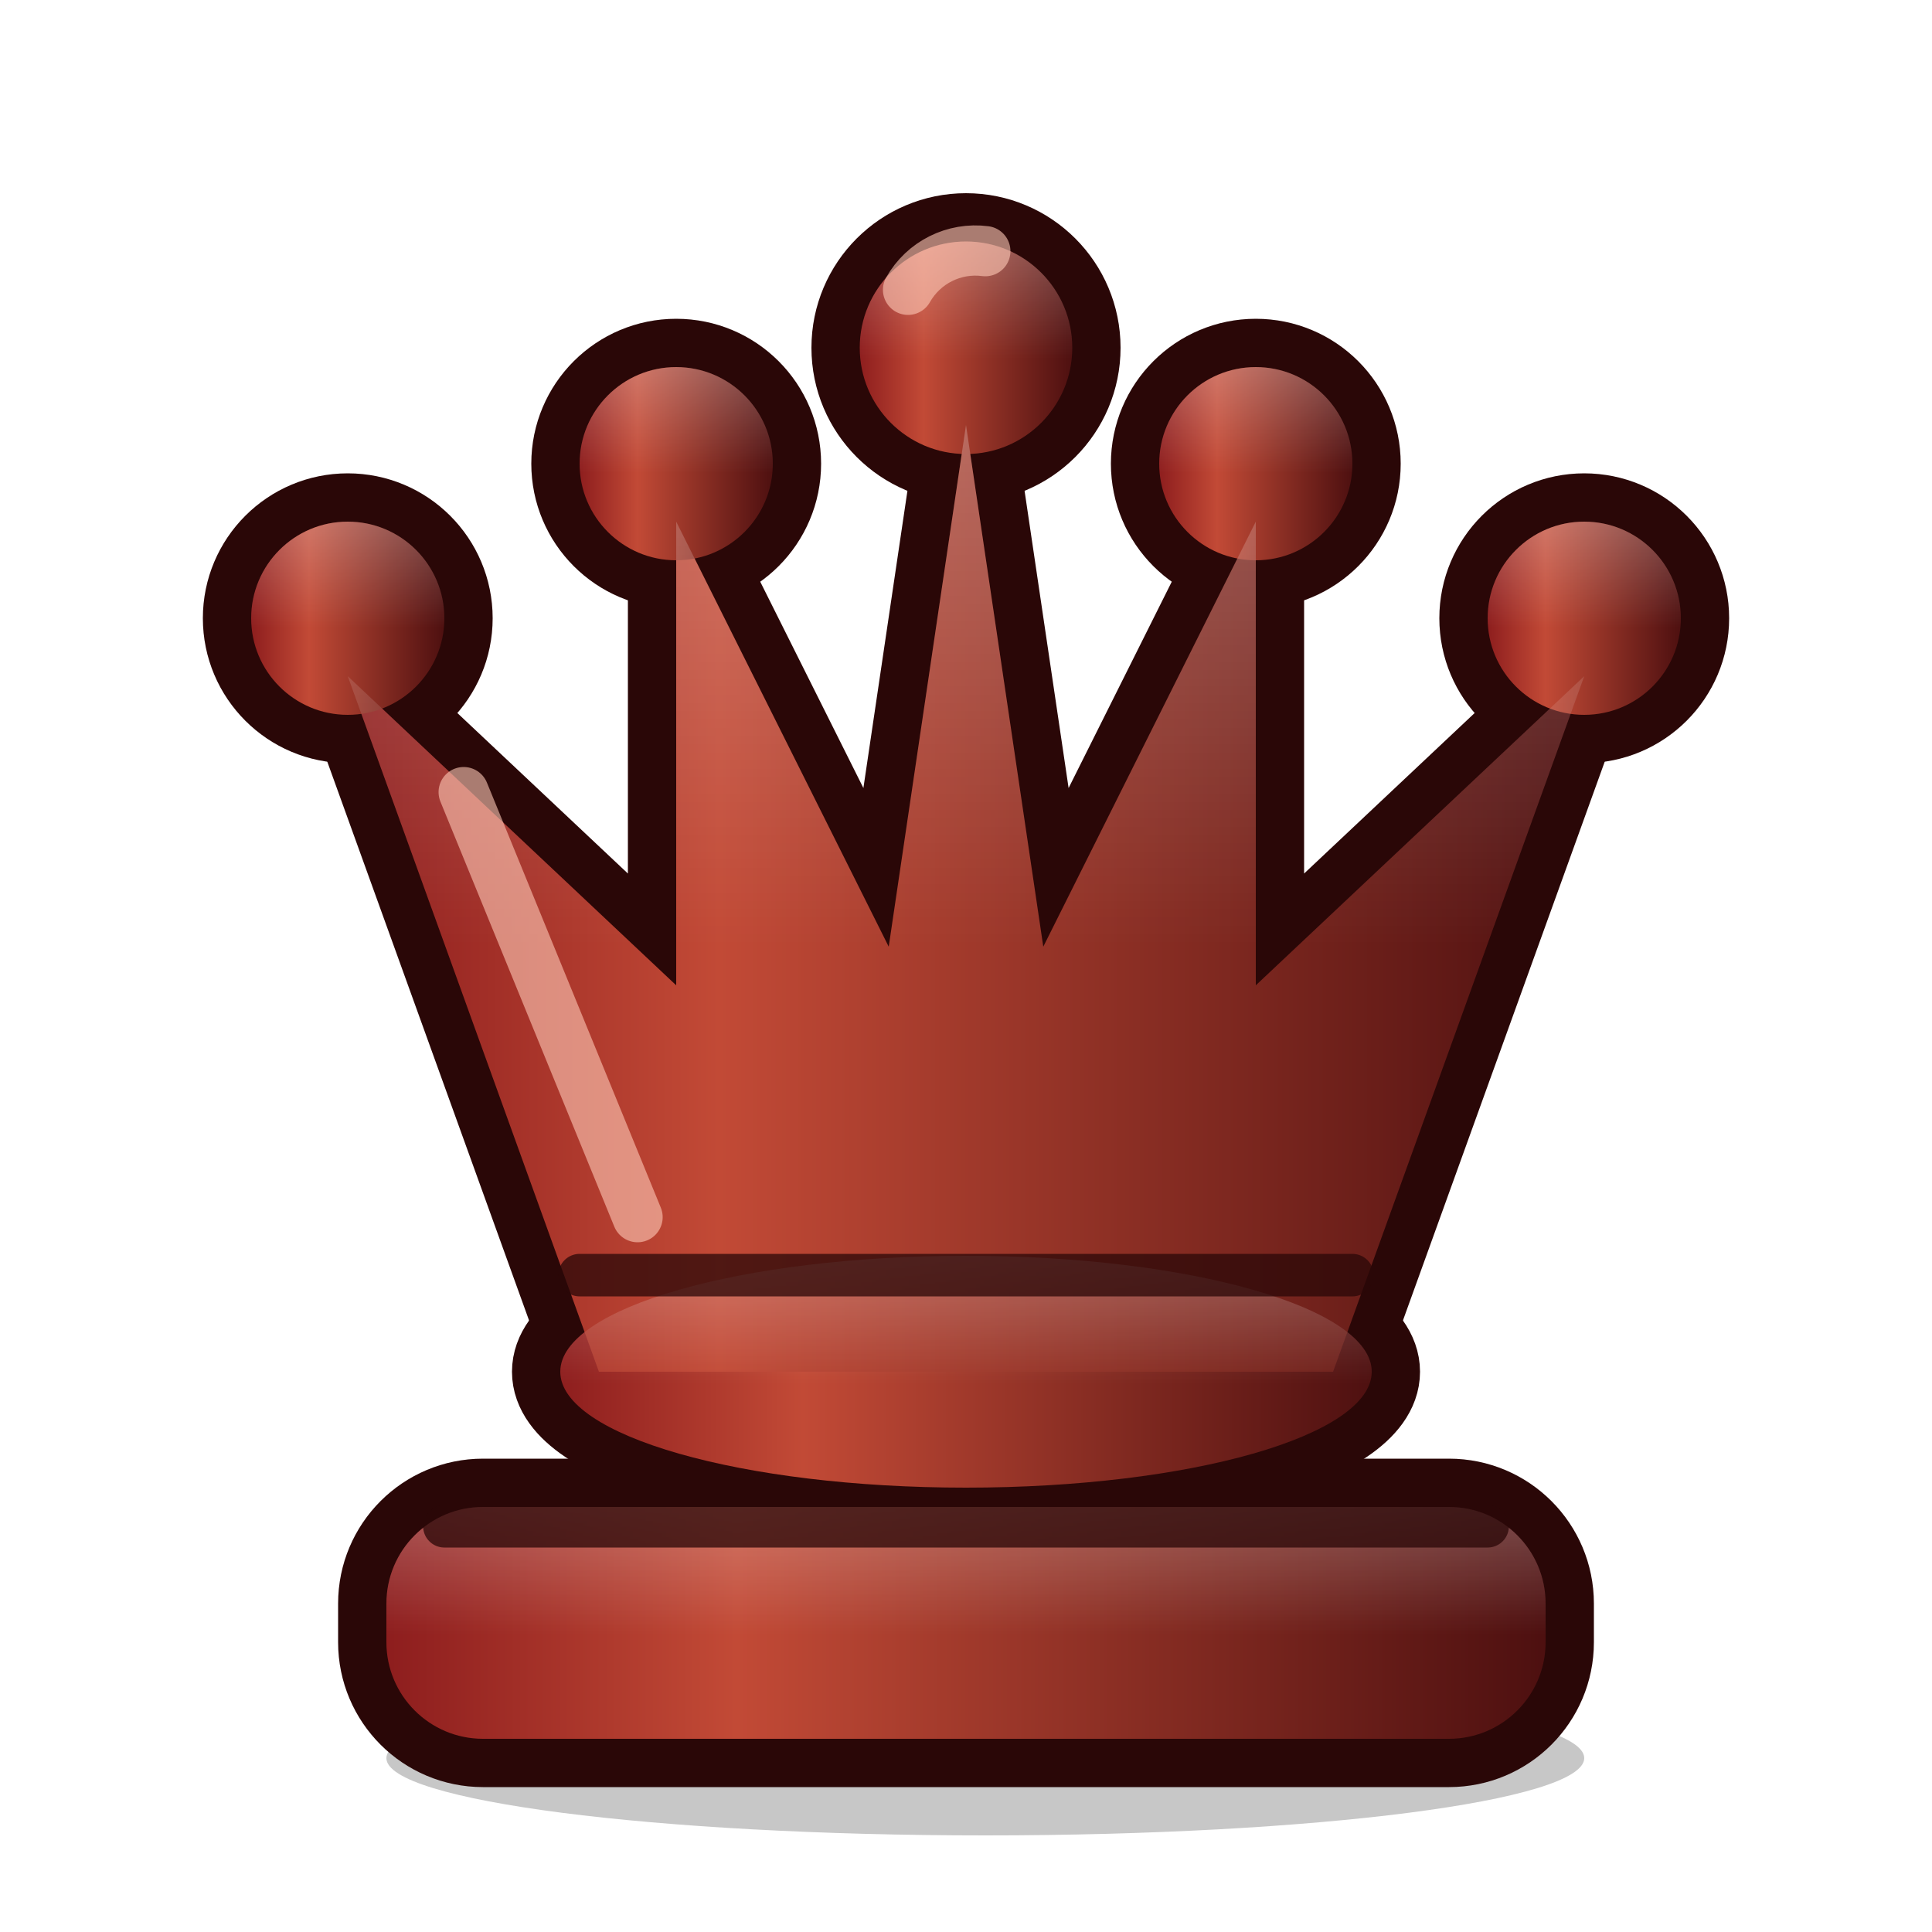
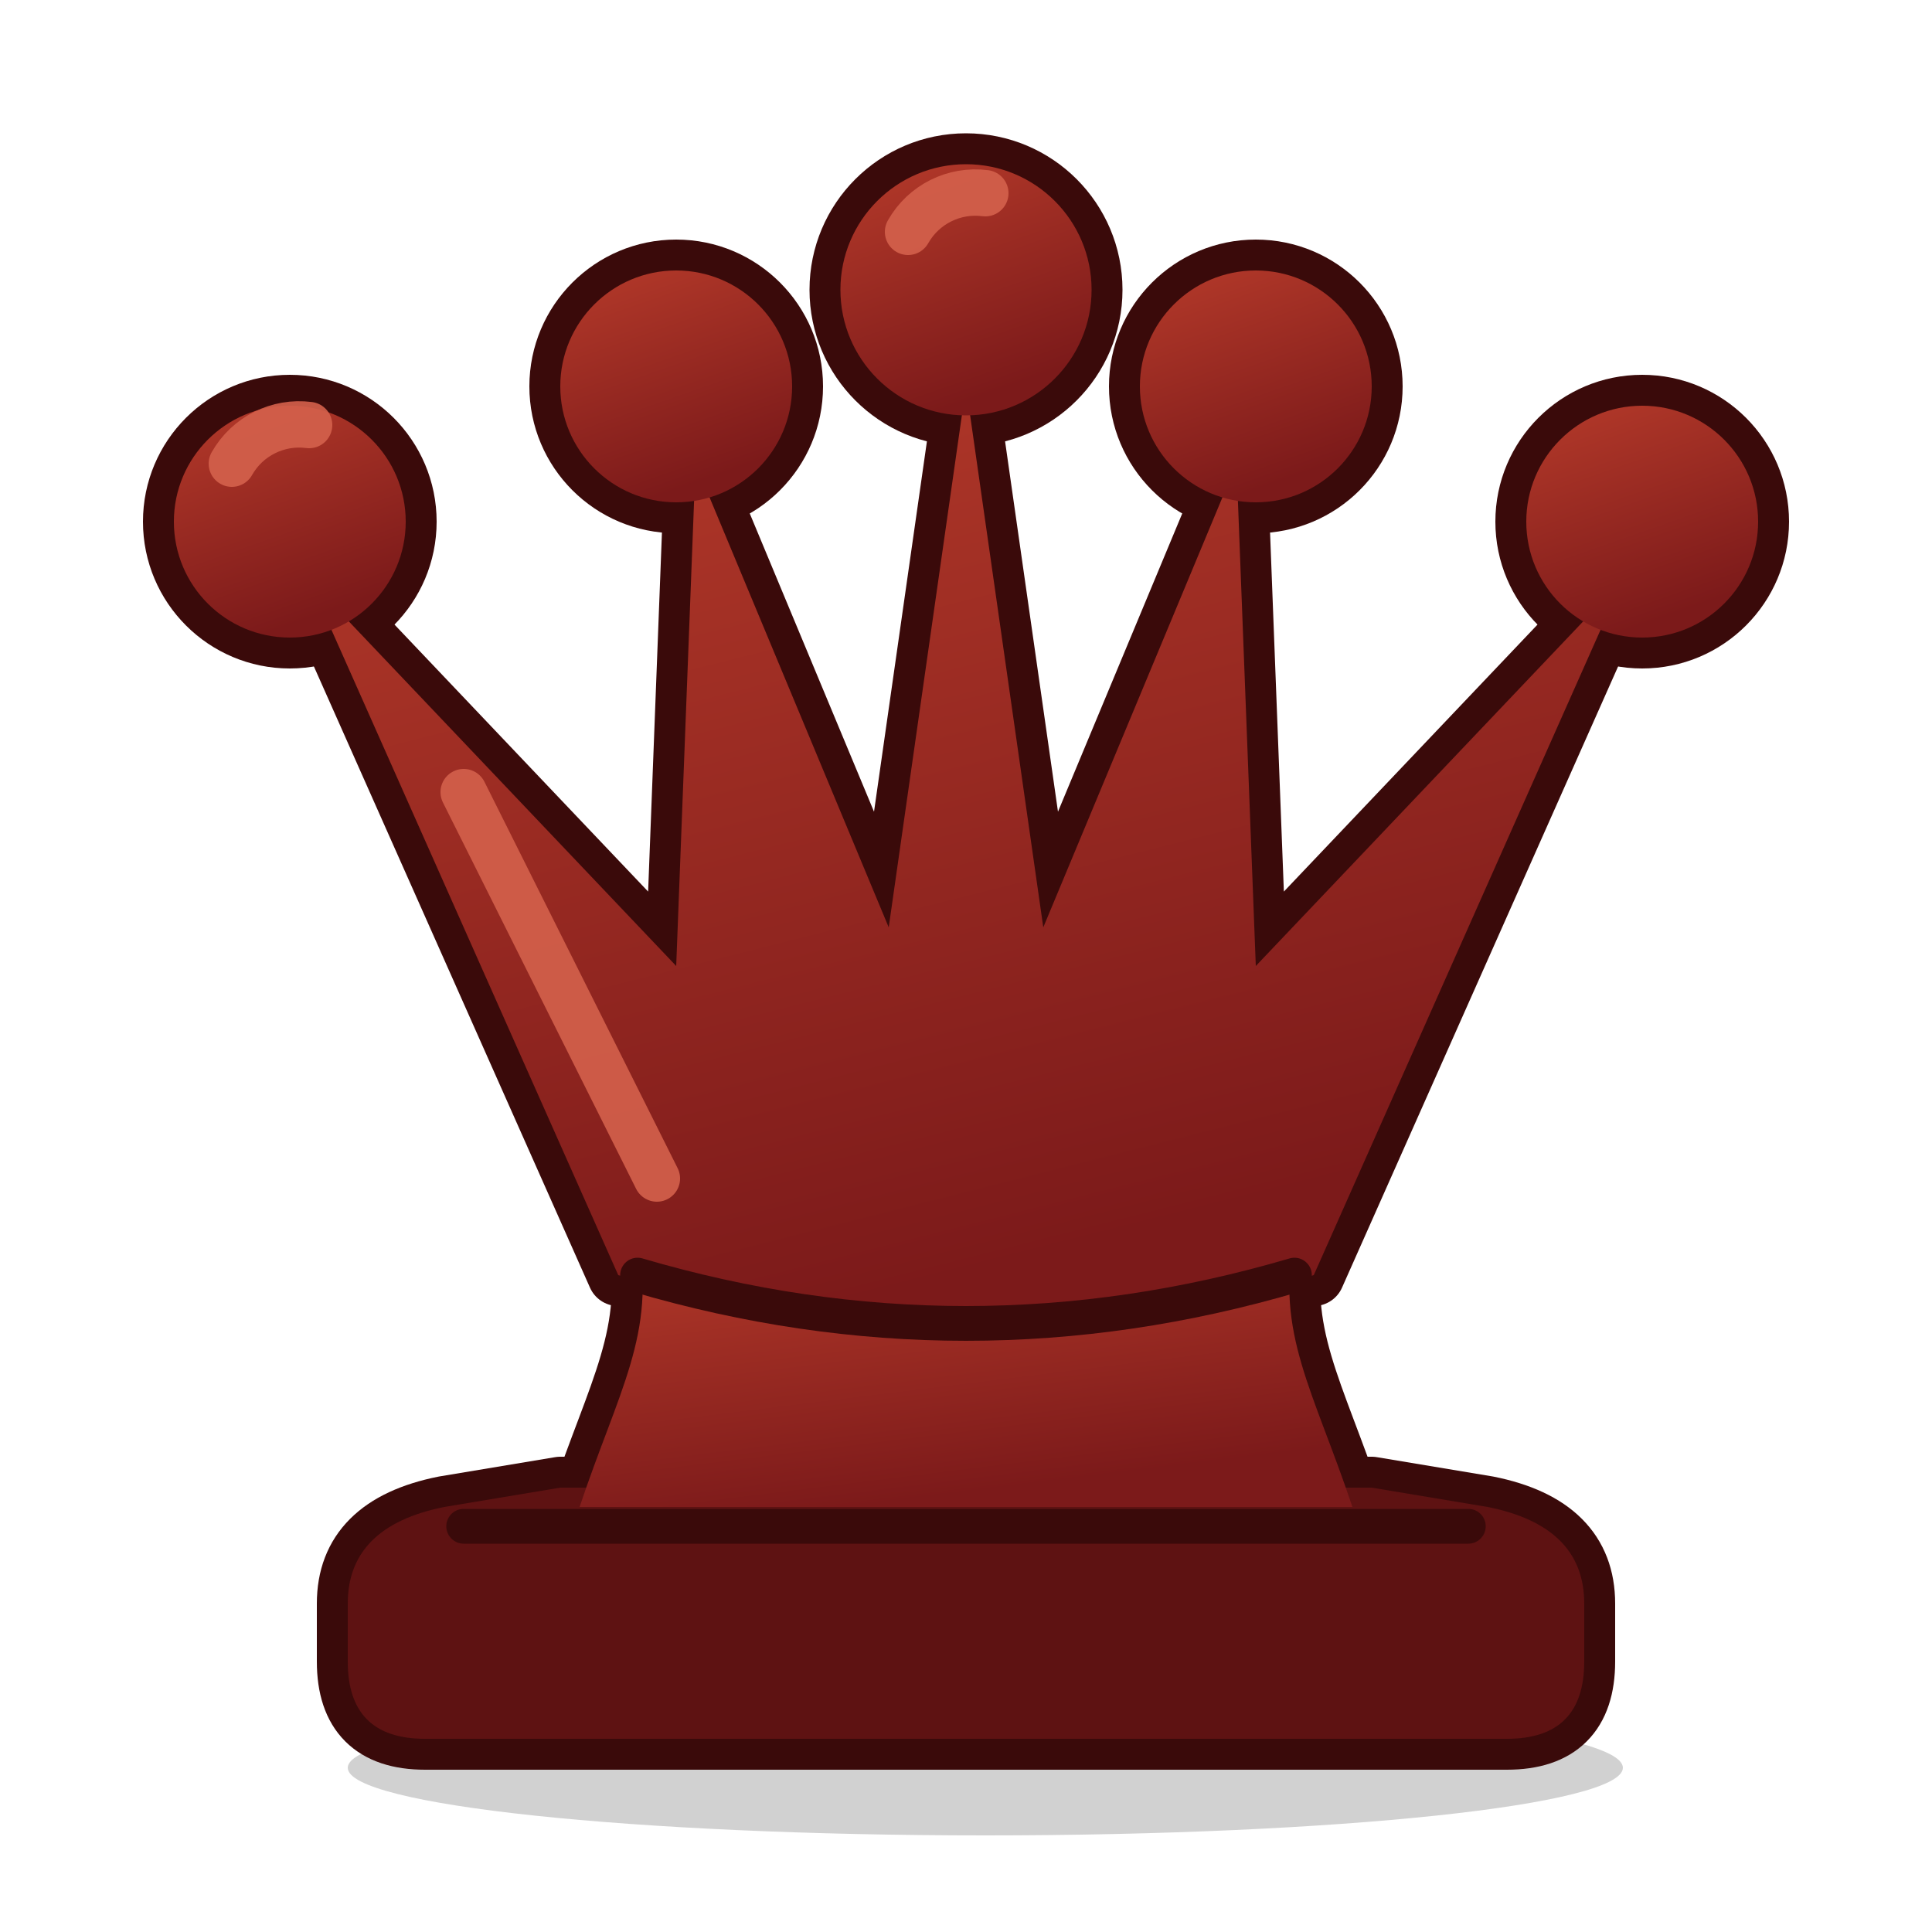
<svg xmlns="http://www.w3.org/2000/svg" viewBox="0 0 100 100">
  <defs>
-     <linearGradient id="carpetbQb" x1="0" y1="0" x2="1" y2="0">
-       <stop offset="0" stop-color="#8e1e1e" />
-       <stop offset="0.3" stop-color="#c24a36" />
-       <stop offset="1" stop-color="#4e1010" />
-     </linearGradient>
-     <linearGradient id="carpetbQs" x1="0" y1="0" x2="0" y2="1">
-       <stop offset="0" stop-color="#ffffff" stop-opacity="0.25" />
-       <stop offset="0.55" stop-color="#ffffff" stop-opacity="0" />
+     <linearGradient id="carpetbQb" x1="0" y1="0" x2="0.35" y2="1">
+       <stop offset="0" stop-color="#b53a2a" />
+       <stop offset="1" stop-color="#7c1a1a" />
    </linearGradient>
  </defs>
-   <ellipse cx="51" cy="91" rx="31" ry="4" fill="#000" opacity="0.22" />
-   <g fill="#2a0707" stroke="#2a0707" stroke-width="5" stroke-linejoin="round">
-     <rect x="20" y="78" width="60" height="12" rx="5" />
-     <ellipse cx="50" cy="71" rx="21" ry="6" />
-     <path d="M31 71 L18 35 L35 51 L35 27 L46 49 L50 22 L54 49 L65 27 L65 51 L82 35 L69 71 Z" />
-     <circle cx="18" cy="32" r="5" />
-     <circle cx="35" cy="24" r="5" />
-     <circle cx="50" cy="18" r="5.5" />
-     <circle cx="65" cy="24" r="5" />
-     <circle cx="82" cy="32" r="5" />
+   <ellipse cx="51" cy="91.5" rx="33" ry="3.5" fill="#000" opacity="0.18" />
+   <g fill="#3a0a0a" stroke="#3a0a0a" stroke-width="3.2" stroke-linejoin="round">
+     <path d="M22 90 H78 Q82 90 82 86 V83 Q82 79 77 78 L71 77 H29 L23 78 Q18 79 18 83 V86 Q18 90 22 90 Z" />
+     <path d="M30 78 C32 72 34 69 33 64 H67 C66 69 68 72 70 78 Z" />
+     <path d="M32 66 L16 30 L35 50 L36 24 L46 48 L50 20 L54 48 L64 24 L65 50 L84 30 L68 66 Q50 71 32 66 Z" />
+     <circle cx="15" cy="27" r="6" />
+     <circle cx="35" cy="20" r="6" />
+     <circle cx="50" cy="15" r="6.5" />
+     <circle cx="65" cy="20" r="6" />
+     <circle cx="85" cy="27" r="6" />
+   </g>
+   <g fill="#5e1212">
+     <path d="M22 90 H78 Q82 90 82 86 V83 Q82 79 77 78 L71 77 H29 L23 78 Q18 79 18 83 V86 Q18 90 22 90 Z" />
  </g>
  <g fill="url(#carpetbQb)">
-     <rect x="20" y="78" width="60" height="12" rx="5" />
-     <ellipse cx="50" cy="71" rx="21" ry="6" />
-     <path d="M31 71 L18 35 L35 51 L35 27 L46 49 L50 22 L54 49 L65 27 L65 51 L82 35 L69 71 Z" />
-     <circle cx="18" cy="32" r="5" />
-     <circle cx="35" cy="24" r="5" />
-     <circle cx="50" cy="18" r="5.5" />
-     <circle cx="65" cy="24" r="5" />
-     <circle cx="82" cy="32" r="5" />
+     <path d="M30 78 C32 72 34 69 33 64 H67 C66 69 68 72 70 78 Z" />
+     <path d="M32 66 L16 30 L35 50 L36 24 L46 48 L50 20 L54 48 L64 24 L65 50 L84 30 L68 66 Q50 71 32 66 Z" />
+     <circle cx="15" cy="27" r="6" />
+     <circle cx="35" cy="20" r="6" />
+     <circle cx="50" cy="15" r="6.5" />
+     <circle cx="65" cy="20" r="6" />
+     <circle cx="85" cy="27" r="6" />
  </g>
-   <g fill="url(#carpetbQs)">
-     <rect x="20" y="78" width="60" height="12" rx="5" />
-     <ellipse cx="50" cy="71" rx="21" ry="6" />
-     <path d="M31 71 L18 35 L35 51 L35 27 L46 49 L50 22 L54 49 L65 27 L65 51 L82 35 L69 71 Z" />
-     <circle cx="18" cy="32" r="5" />
-     <circle cx="35" cy="24" r="5" />
-     <circle cx="50" cy="18" r="5.5" />
-     <circle cx="65" cy="24" r="5" />
-     <circle cx="82" cy="32" r="5" />
+   <g fill="none" stroke="#3a0a0a" stroke-width="1.8" stroke-linecap="round">
+     <path d="M24 79 H76" />
+     <path d="M33 66 Q50 71 67 66" />
  </g>
-   <g fill="none" stroke="#2a0707" stroke-width="2.2" stroke-linecap="round" stroke-opacity="0.75">
-     <path d="M23 79 H77" />
-     <path d="M30 66 H70" />
-   </g>
-   <g fill="#2a0707" />
-   <g fill="none" stroke="#ffc9b8" stroke-opacity="0.6" stroke-width="2.6" stroke-linecap="round">
-     <path d="M33 63 L24 41" />
-     <path d="M47 15 A4 4 0 0 1 51 13" />
+   <g fill="#3a0a0a" />
+   <g fill="none" stroke="#d4614c" stroke-opacity="0.9" stroke-width="2.4" stroke-linecap="round">
+     <path d="M34 61 L24 41" />
+     <path d="M12 24 A4 4 0 0 1 16 22" />
+     <path d="M47 12 A4 4 0 0 1 51 10" />
  </g>
</svg>
